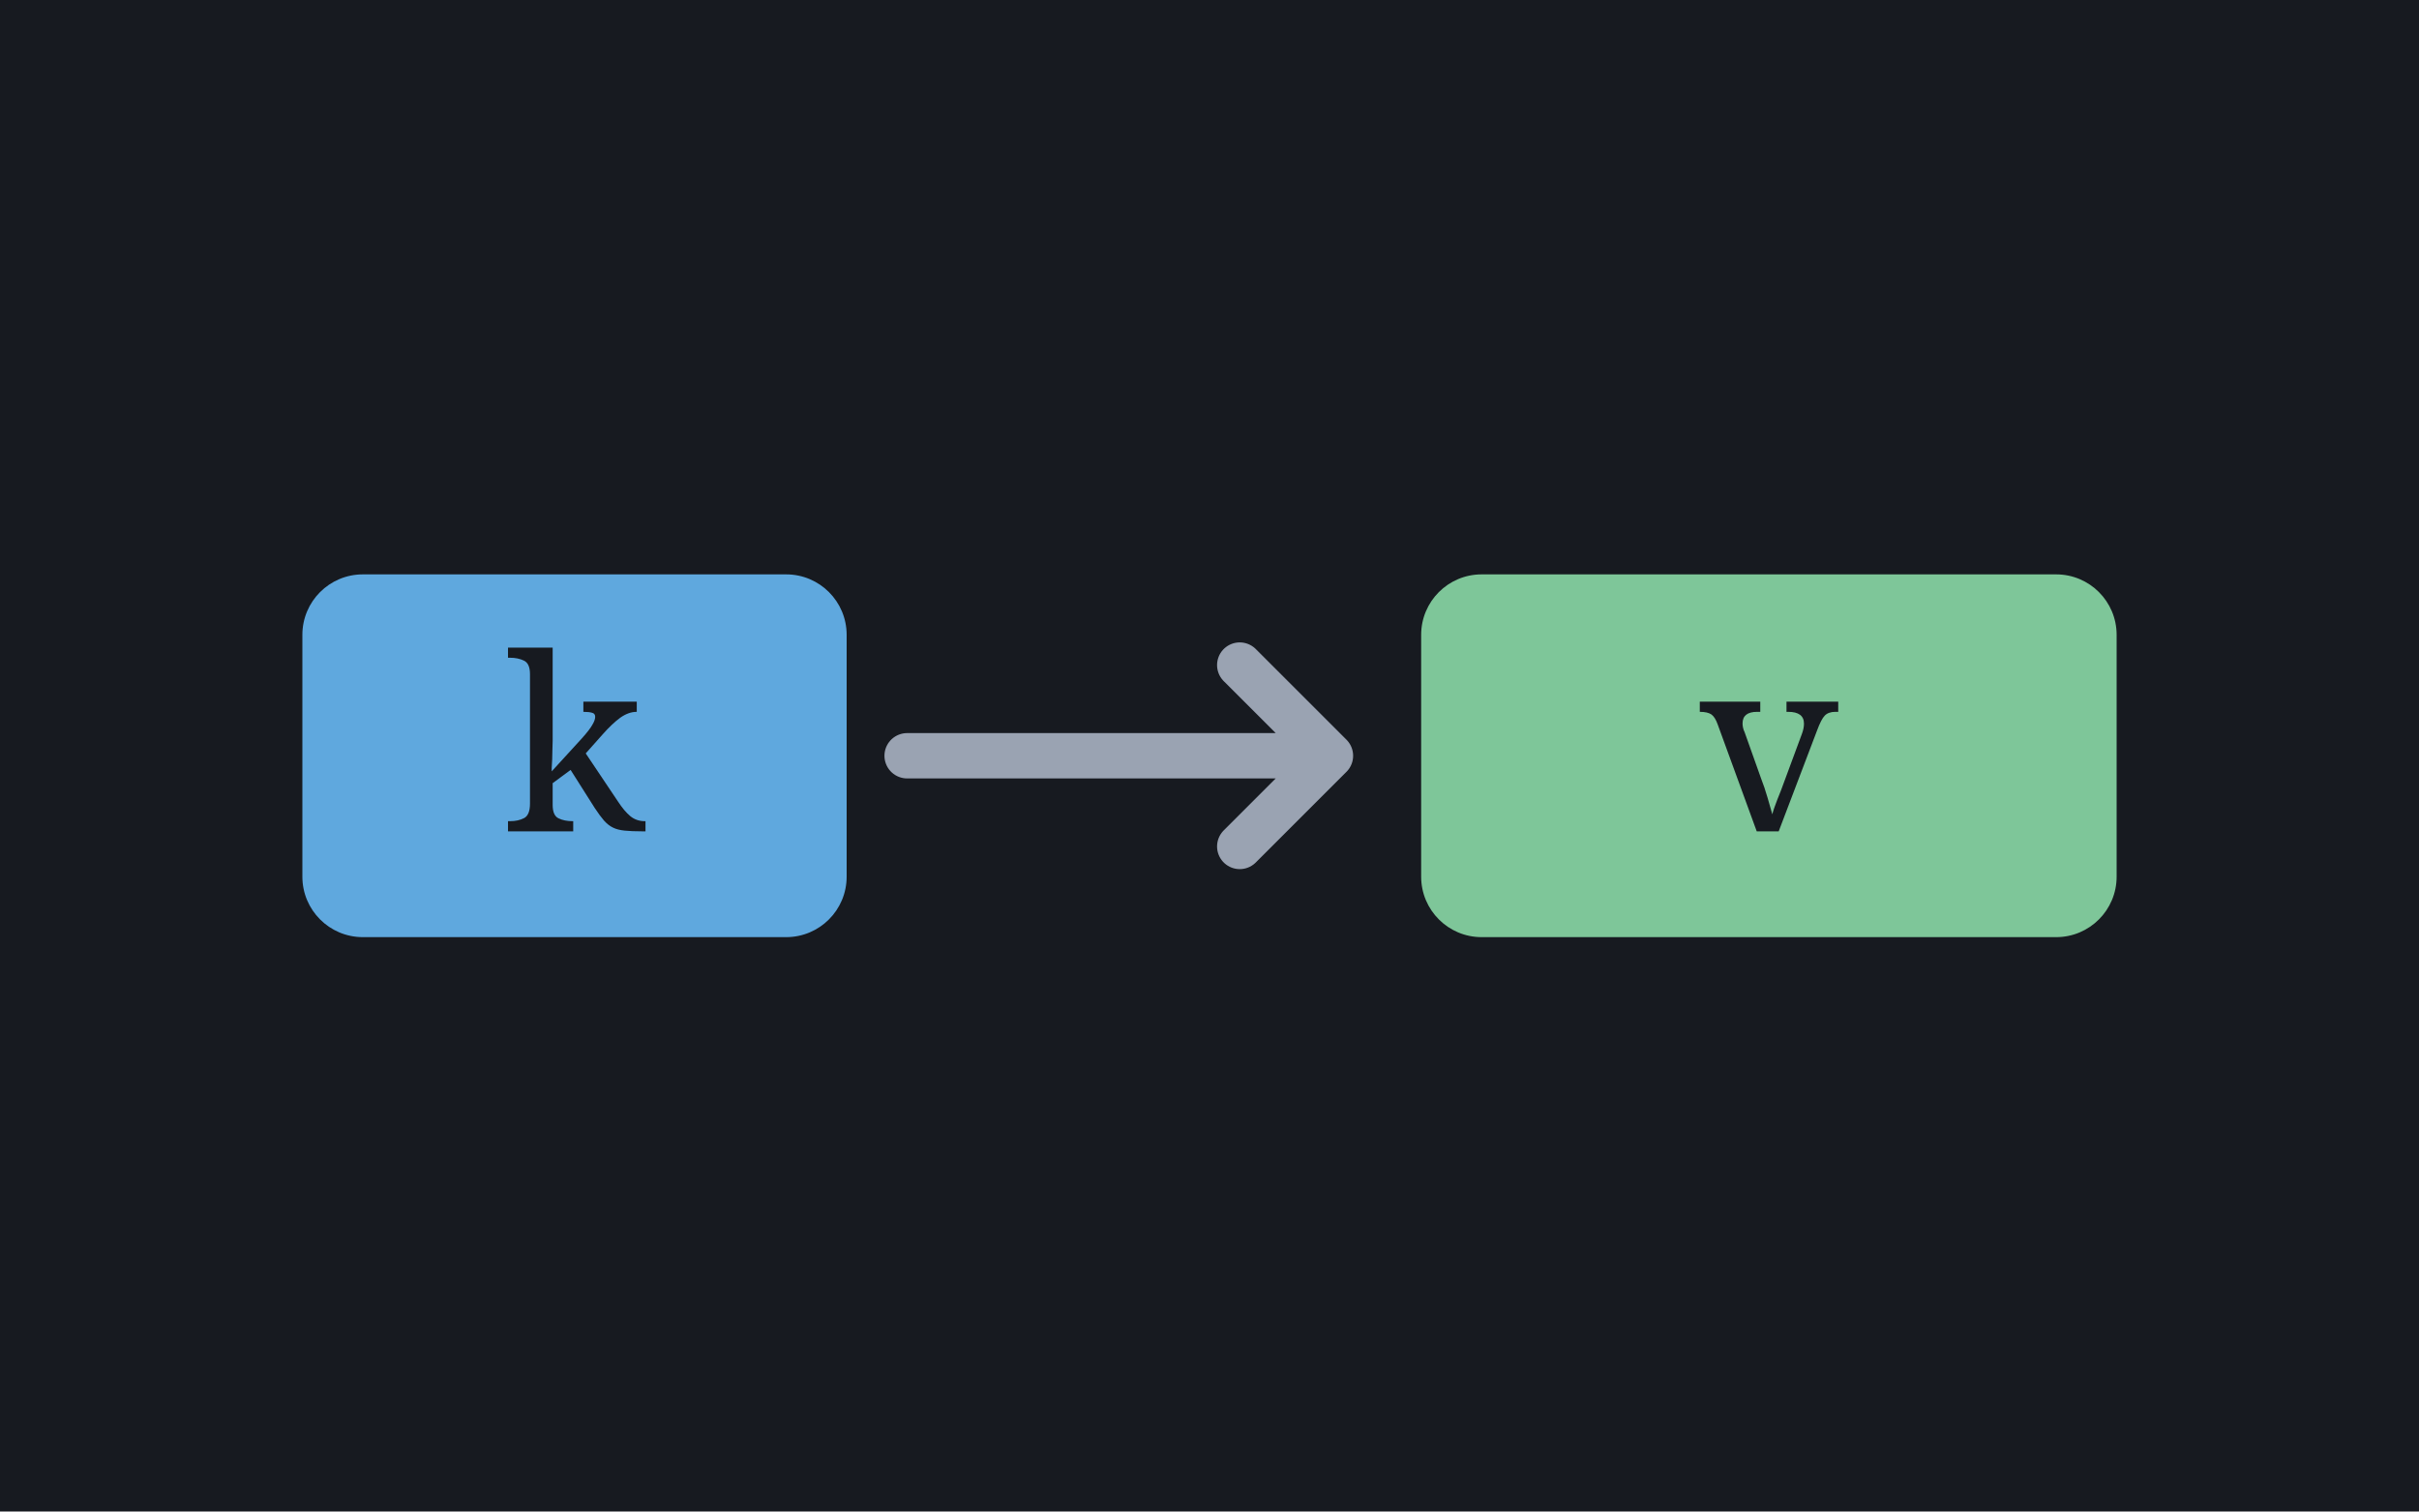
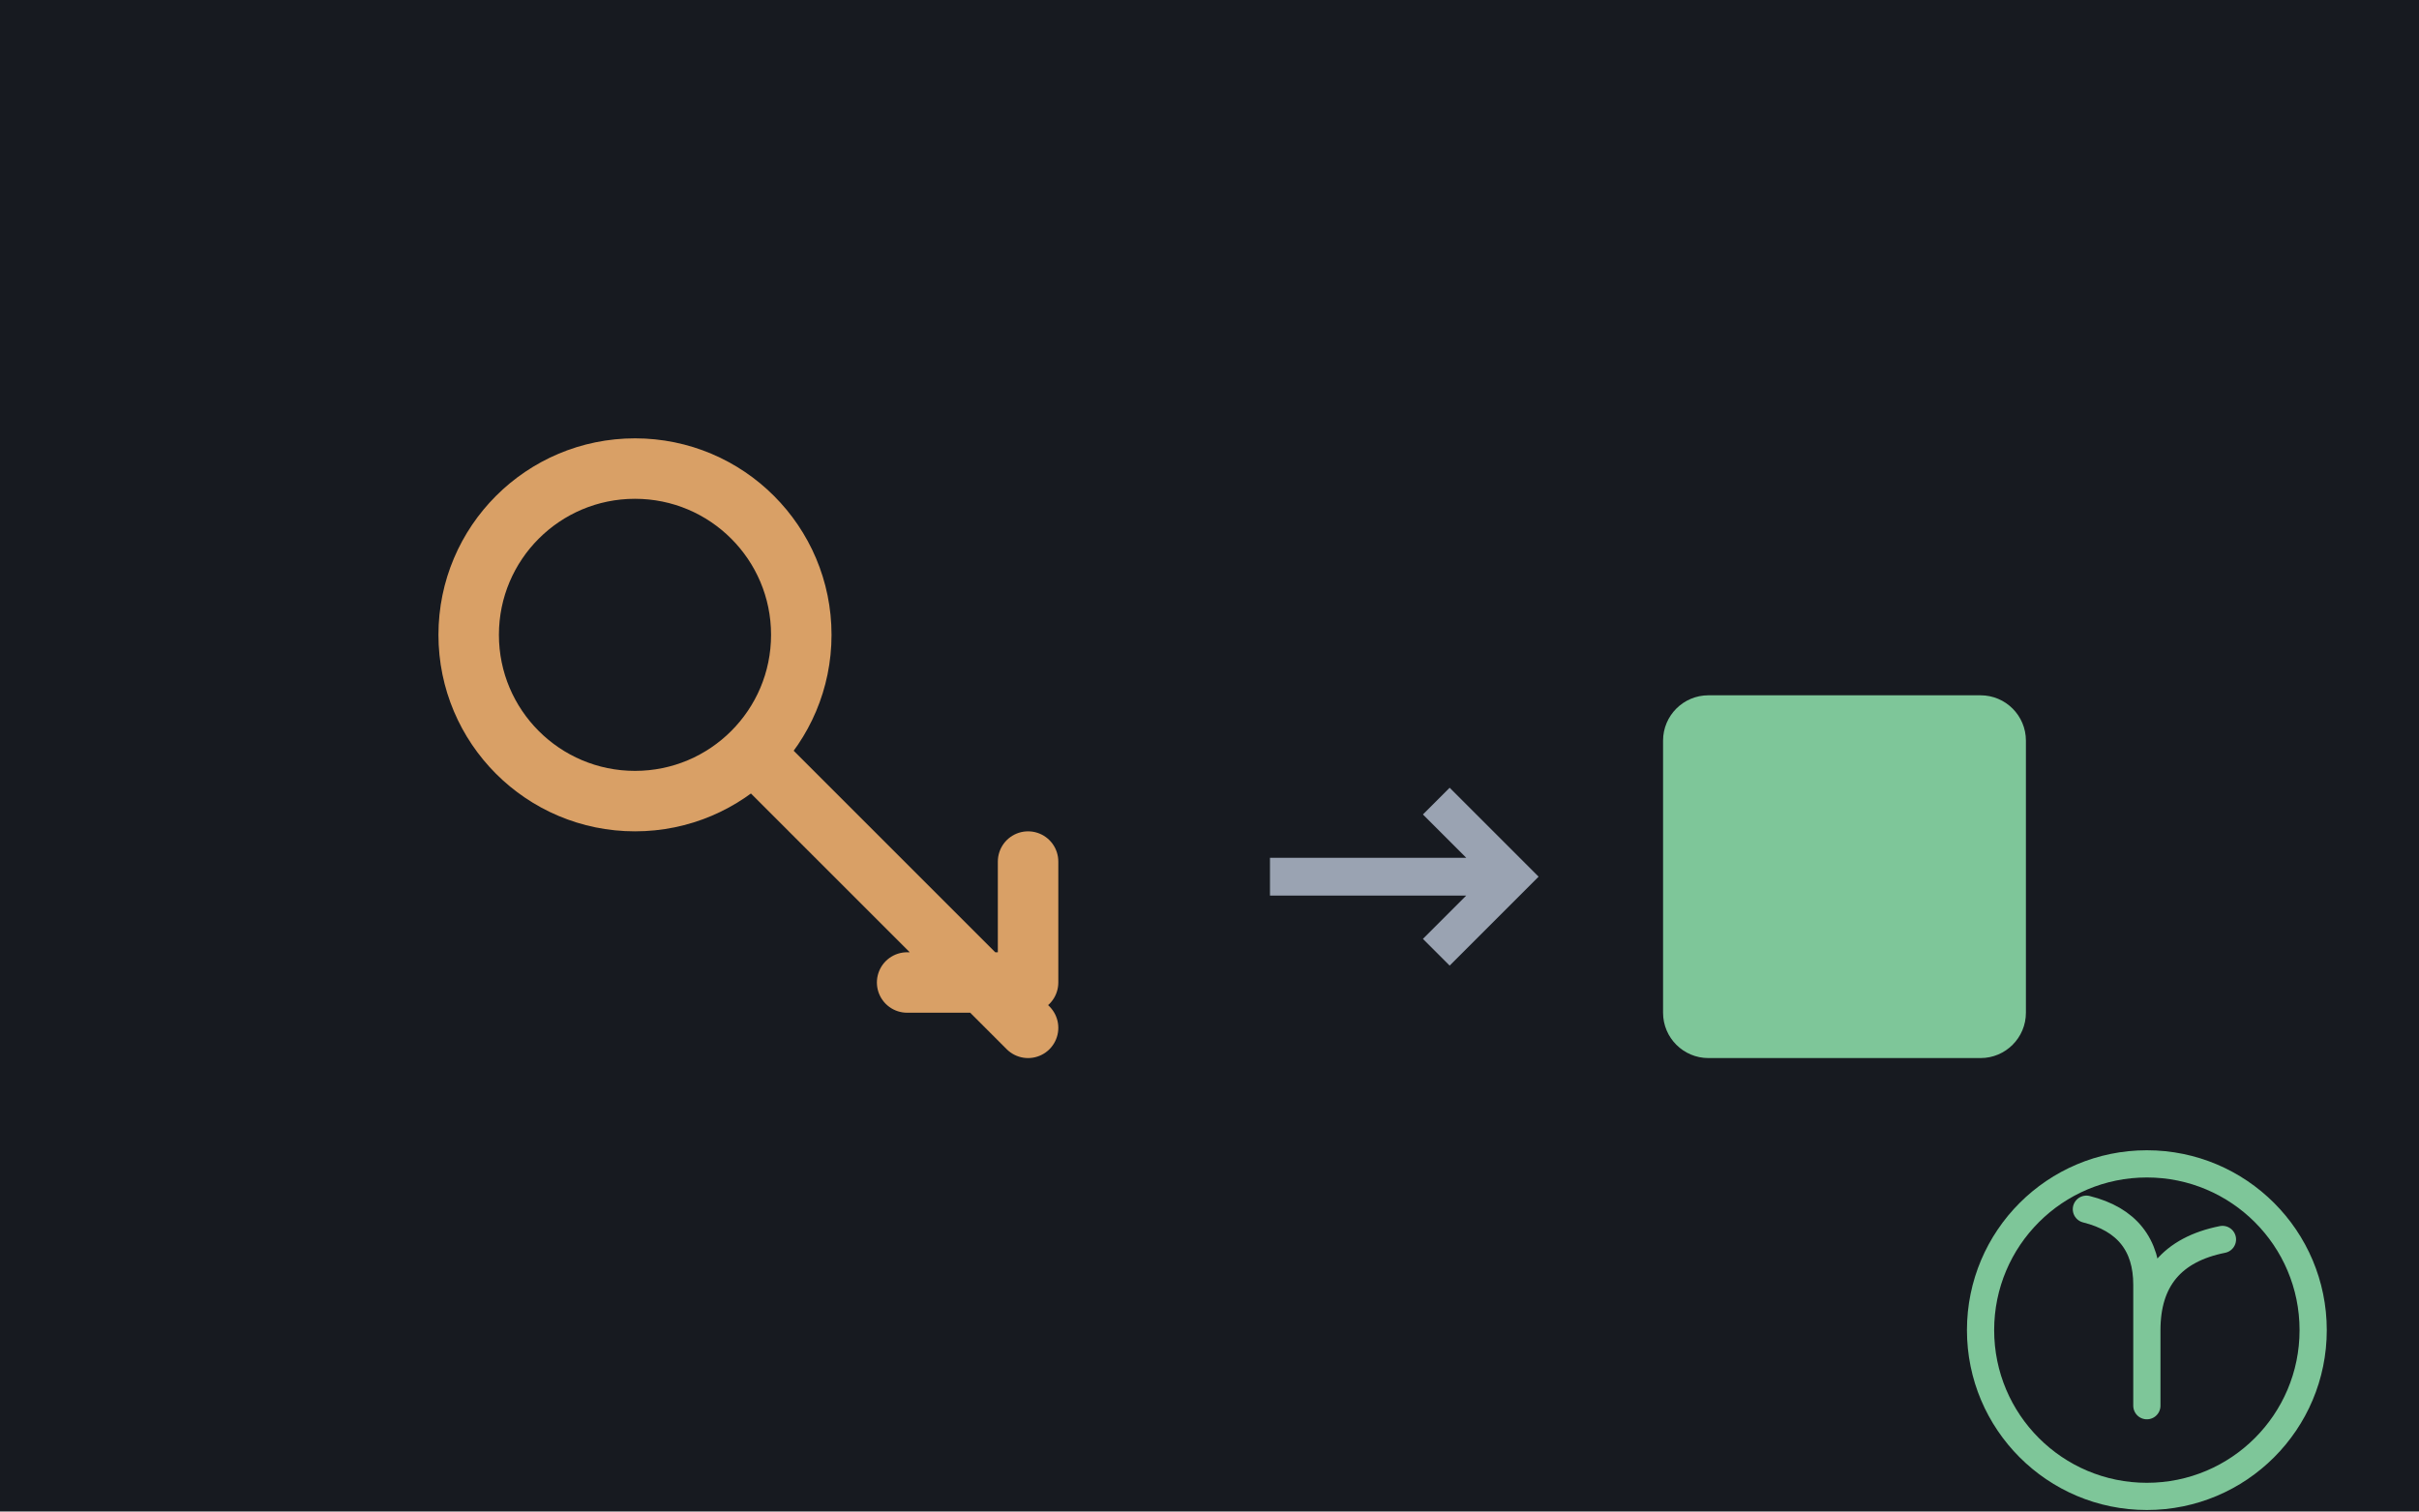
- <svg xmlns="http://www.w3.org/2000/svg" viewBox="0 0 160 100" width="160" height="100" role="img" aria-label="seeddict: DPUT stores a key and a value">
+ <svg xmlns="http://www.w3.org/2000/svg" viewBox="0 0 160 100" width="160" height="100" role="img" aria-label="dict seed: the dict machine, seeded into reckoner">
  <rect width="160" height="100" fill="#171a20" />
-   <rect x="20" y="38" width="36" height="24" rx="4" fill="#5fa8de" />
-   <text x="38" y="55" font-family="Georgia, serif" font-size="16" fill="#171a20" text-anchor="middle">k</text>
-   <path d="M60 50 H88 M82 44 L88 50 L82 56" fill="none" stroke="#9aa3b2" stroke-width="3" stroke-linecap="round" stroke-linejoin="round" />
-   <rect x="94" y="38" width="46" height="24" rx="4" fill="#7ec699" />
-   <text x="117" y="55" font-family="Georgia, serif" font-size="16" fill="#171a20" text-anchor="middle">v</text>
+   <circle cx="42" cy="42" r="11" fill="none" stroke="#d9a066" stroke-width="4" />
+   <path d="M50 50 l18 18 m-8 -3 h8 v-8" stroke="#d9a066" stroke-width="4" fill="none" stroke-linecap="round" stroke-linejoin="round" />
+   <path d="M84 58 h16 m-5 -5 5 5 -5 5" stroke="#9aa3b2" stroke-width="2.5" fill="none" />
+   <rect x="110" y="46" width="24" height="24" rx="3" fill="#7ec699" />
+   <circle cx="142" cy="88" r="11" fill="#171a20" stroke="#7ec699" stroke-width="1.8" />
+   <path d="M142 93 v-8 M142 88 q0 -5 5 -6 M142 85 q0 -4 -4 -5" stroke="#7ec699" stroke-width="1.8" fill="none" stroke-linecap="round" stroke-linejoin="round" />
</svg>
